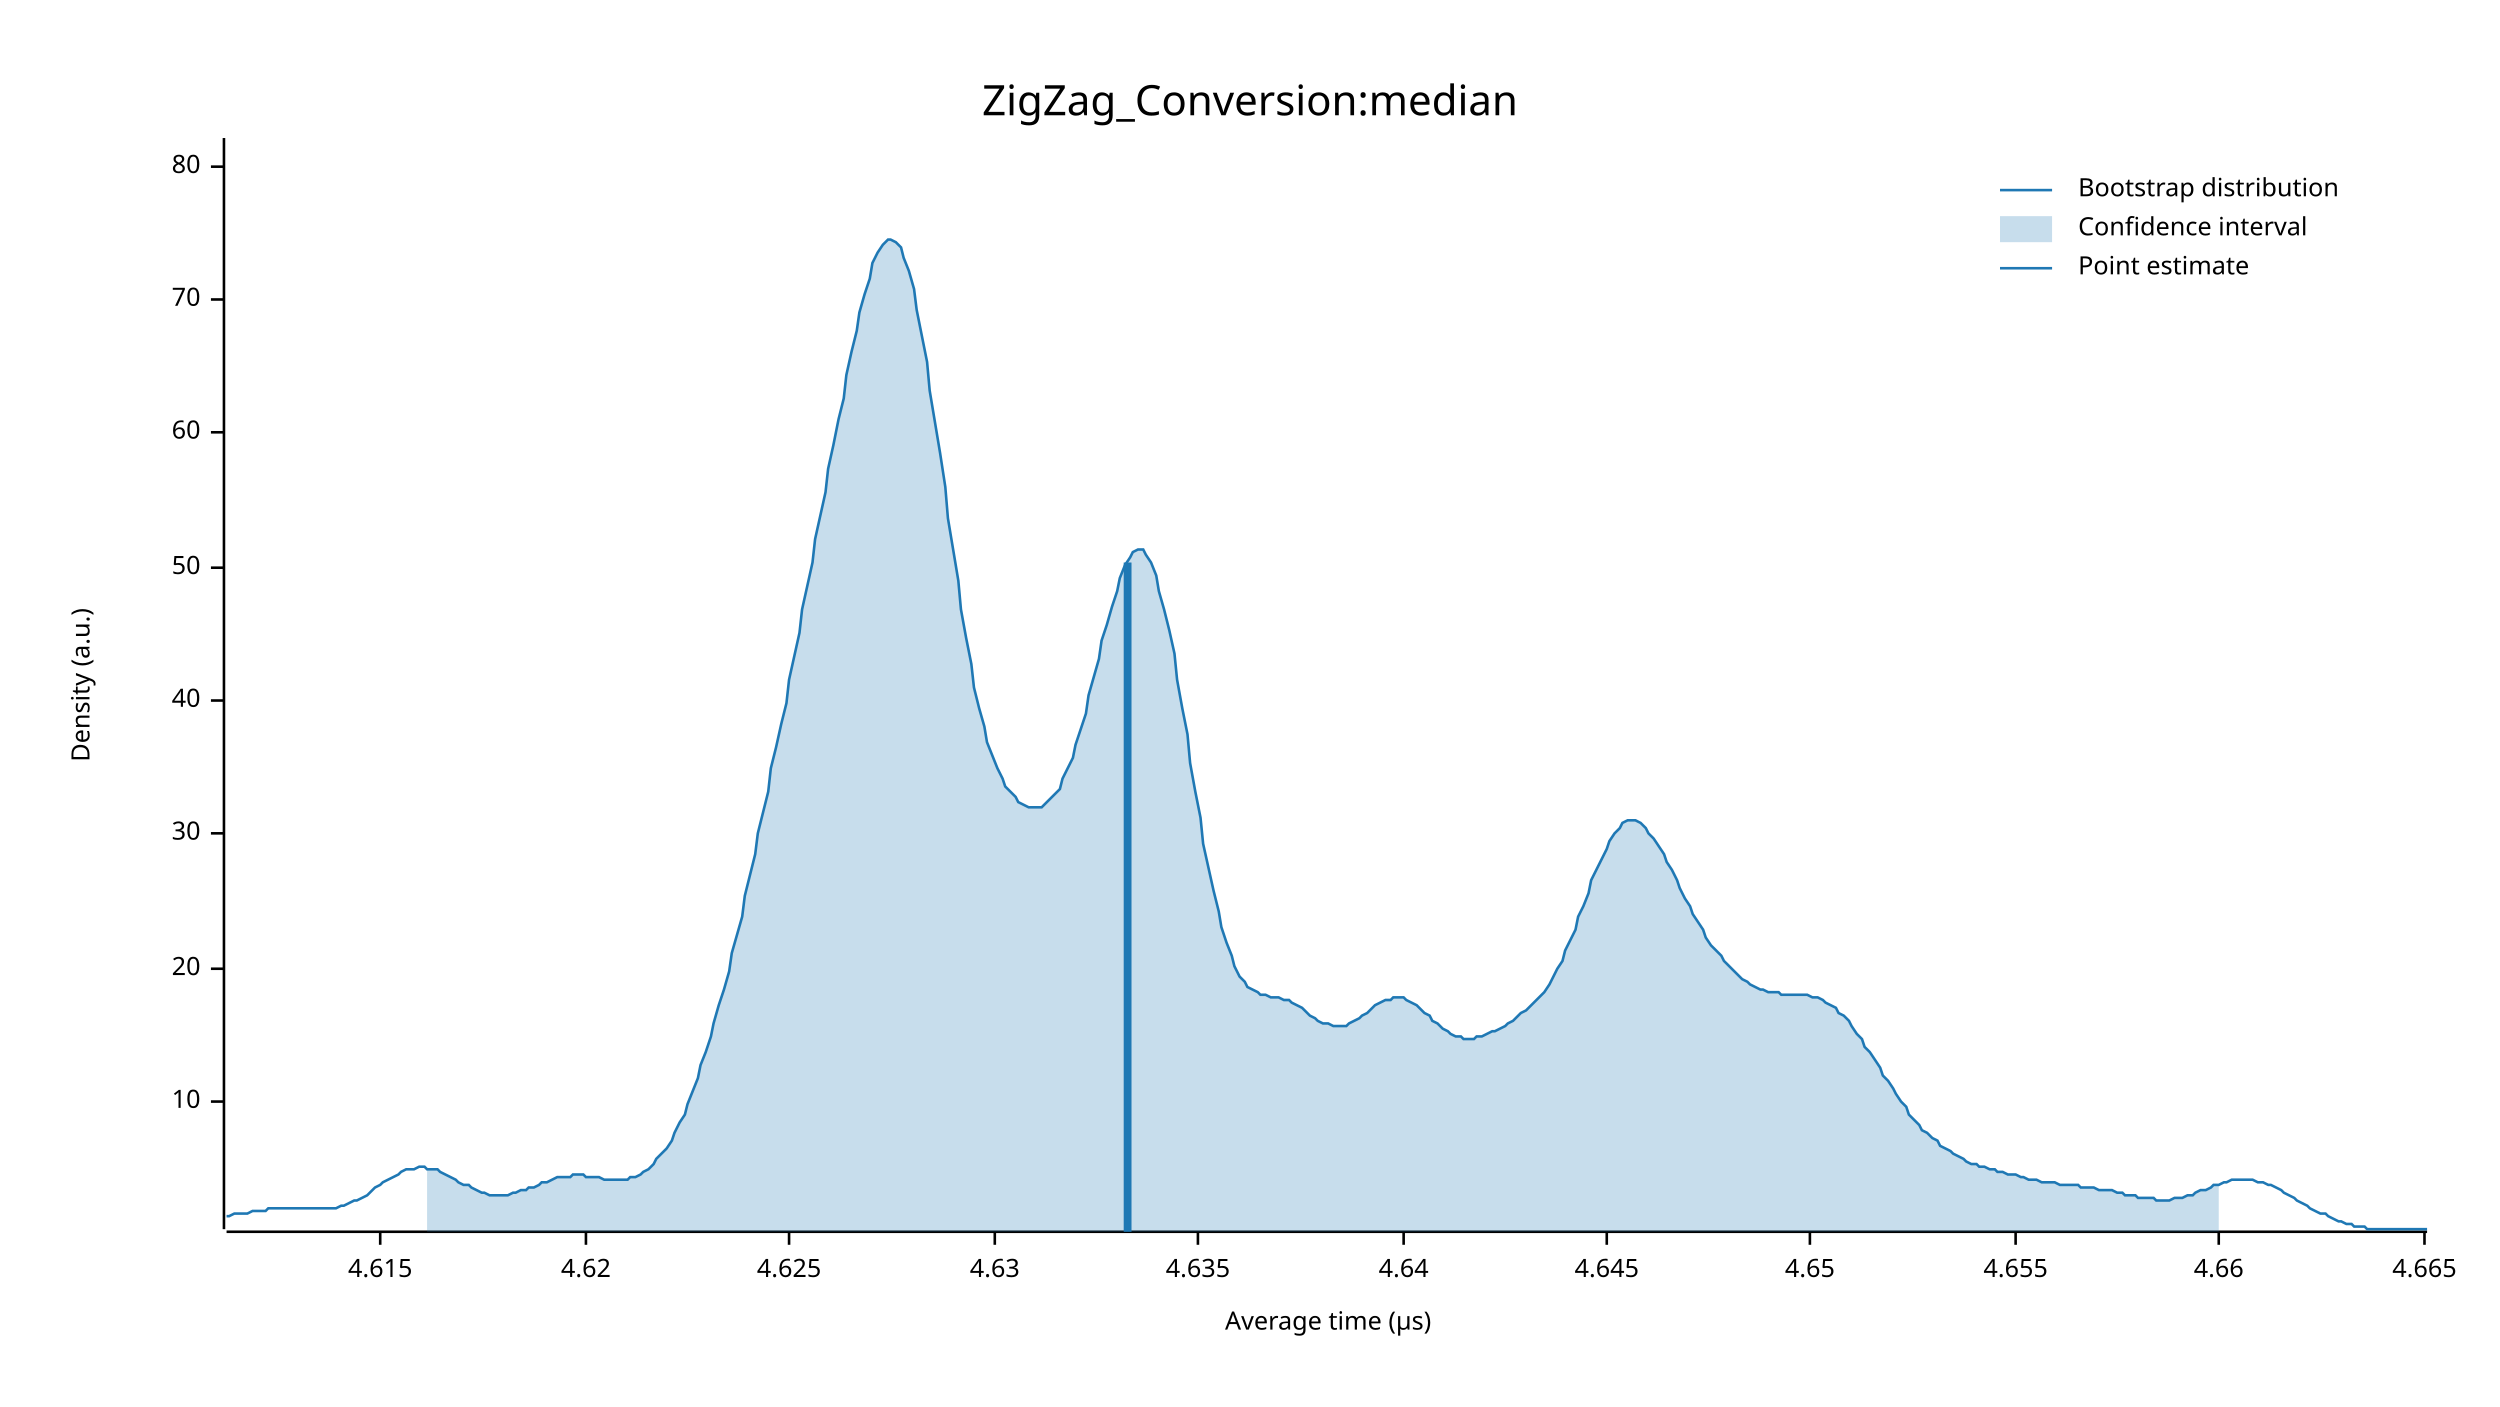
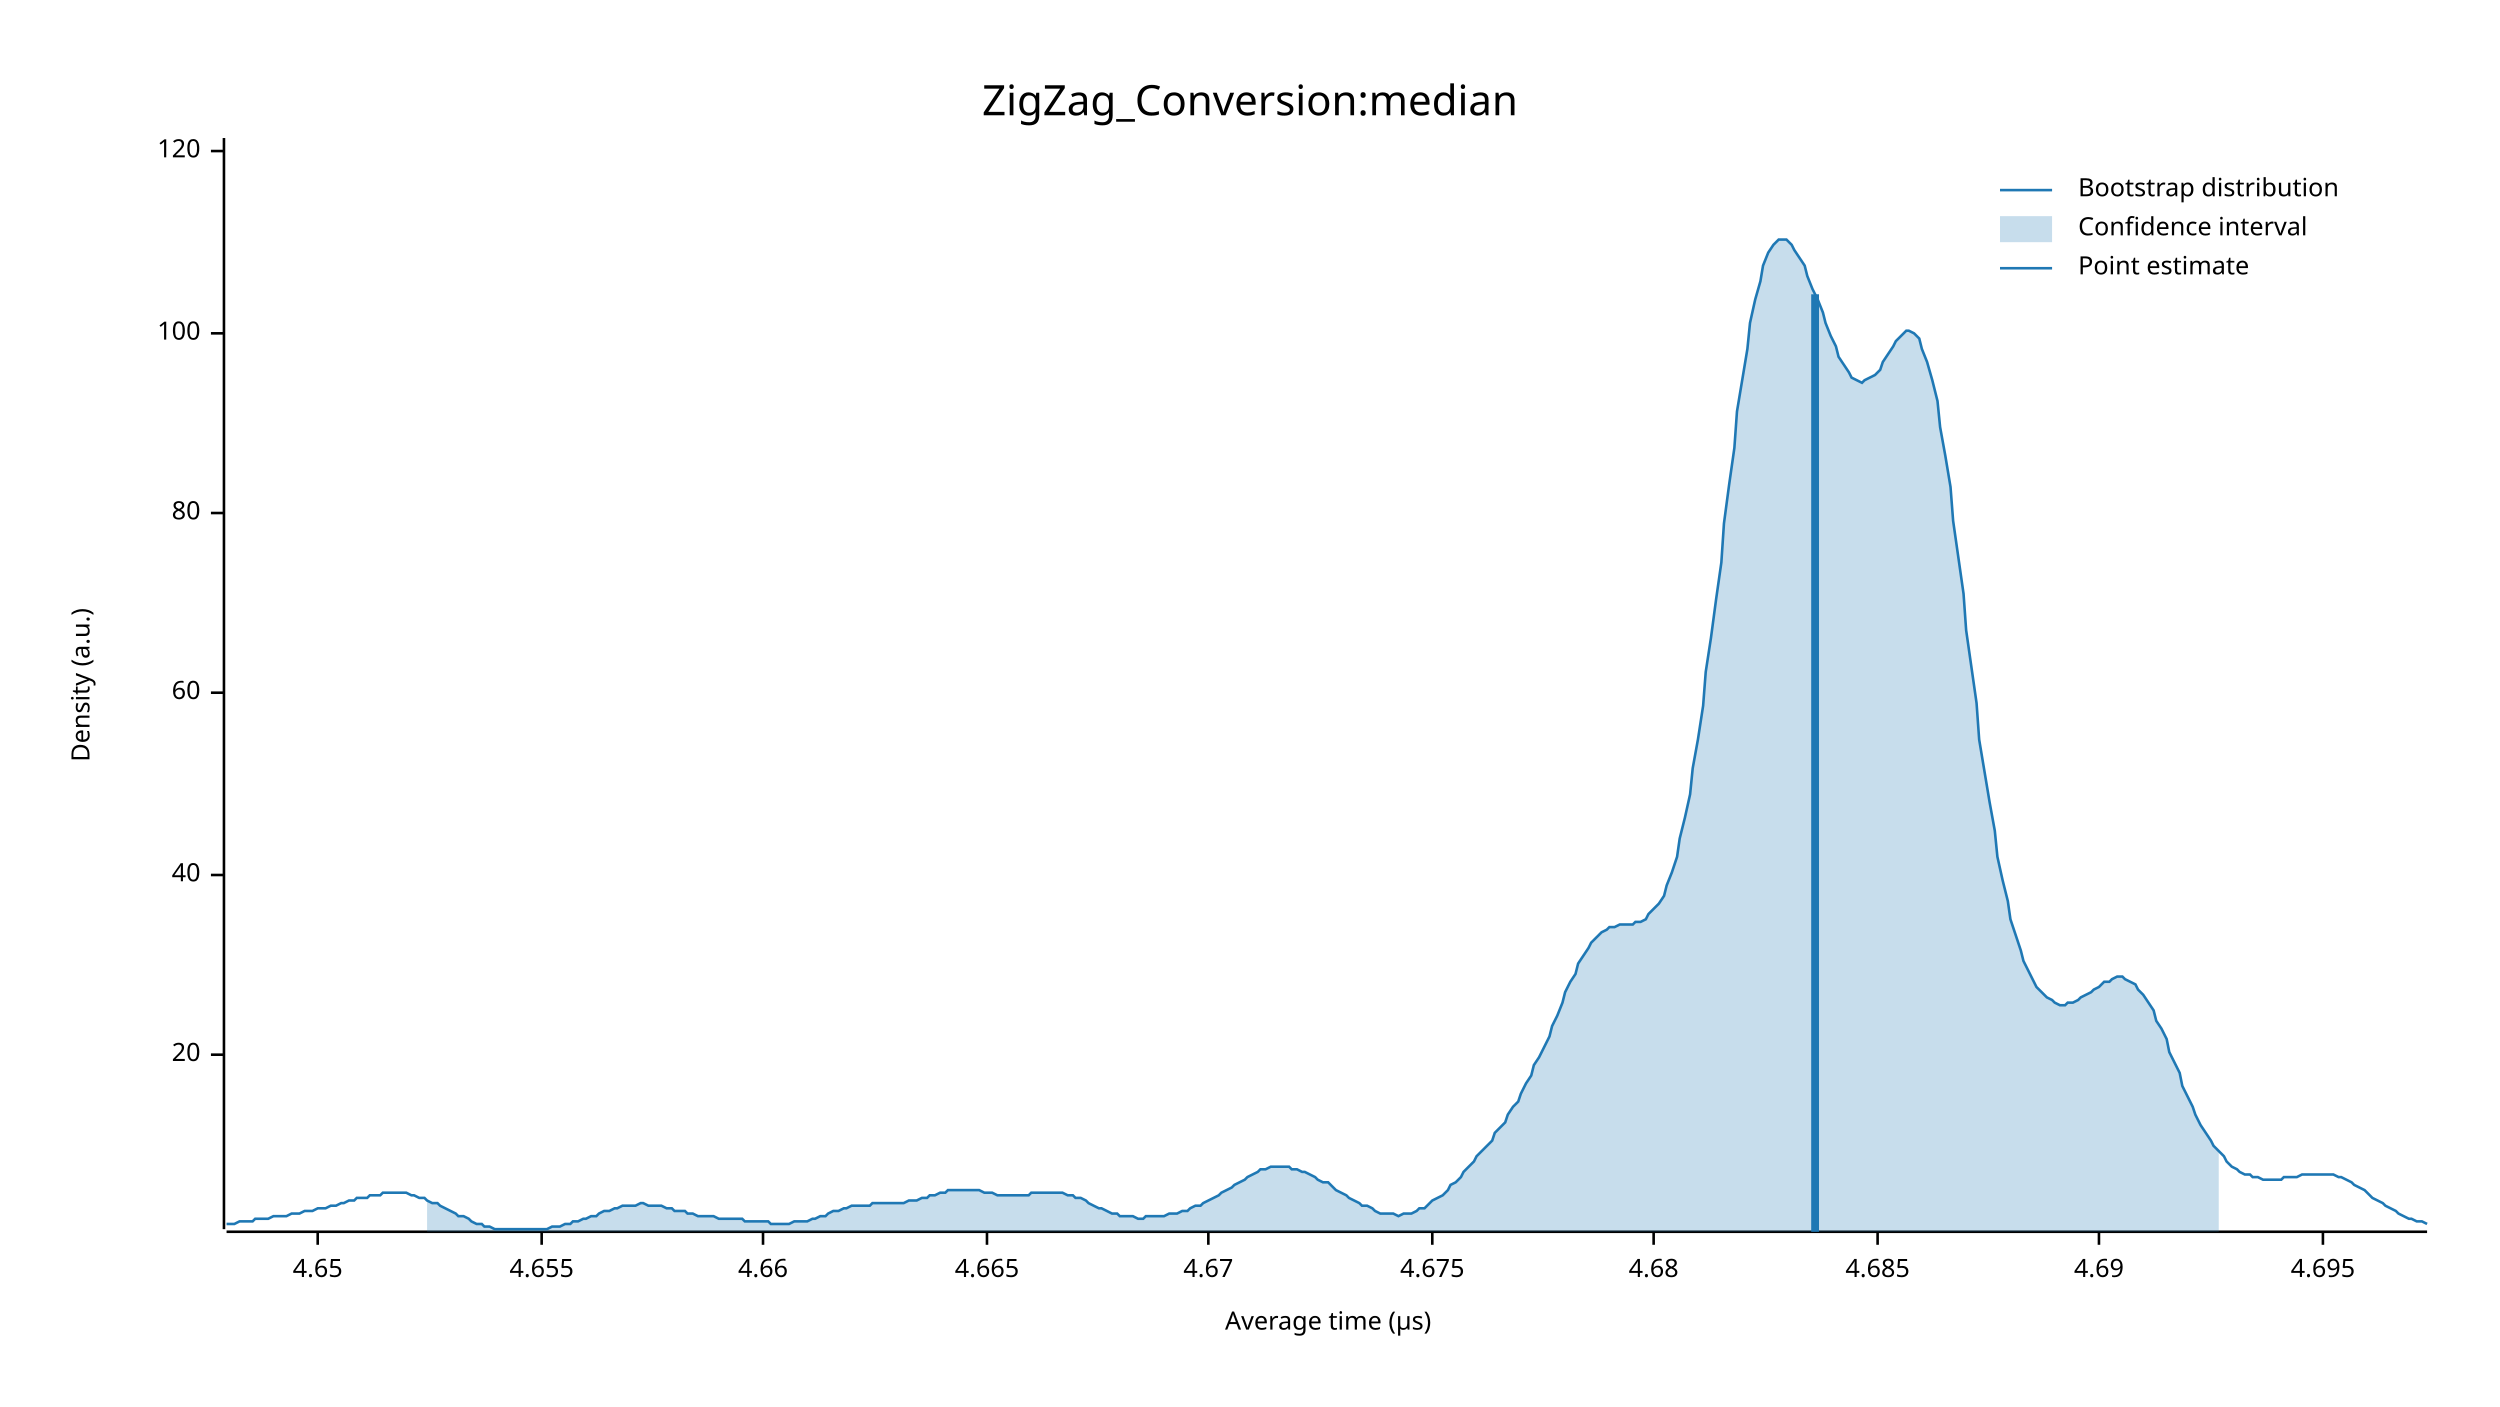
<svg xmlns="http://www.w3.org/2000/svg" width="960" height="540" viewBox="0 0 960 540">
  <text x="480" y="32" dy="0.76em" text-anchor="middle" font-family="sans-serif" font-size="16.129" opacity="1" fill="#000000">
ZigZag_Conversion:median
</text>
  <text x="27" y="263" dy="0.76em" text-anchor="middle" font-family="sans-serif" font-size="9.677" opacity="1" fill="#000000" transform="rotate(270, 27, 263)">
Density (a.u.)
</text>
  <text x="510" y="513" dy="-0.5ex" text-anchor="middle" font-family="sans-serif" font-size="9.677" opacity="1" fill="#000000">
Average time (µs)
</text>
  <polyline fill="none" opacity="1" stroke="#000000" stroke-width="1" points="86,53 86,472 " />
-   <text x="77" y="423" dy="0.5ex" text-anchor="end" font-family="sans-serif" font-size="9.677" opacity="1" fill="#000000">
- 10
- </text>
-   <polyline fill="none" opacity="1" stroke="#000000" stroke-width="1" points="81,423 86,423 " />
-   <text x="77" y="372" dy="0.5ex" text-anchor="end" font-family="sans-serif" font-size="9.677" opacity="1" fill="#000000">
+   <text x="77" y="405" dy="0.5ex" text-anchor="end" font-family="sans-serif" font-size="9.677" opacity="1" fill="#000000">
20
</text>
-   <polyline fill="none" opacity="1" stroke="#000000" stroke-width="1" points="81,372 86,372 " />
-   <text x="77" y="320" dy="0.5ex" text-anchor="end" font-family="sans-serif" font-size="9.677" opacity="1" fill="#000000">
- 30
- </text>
-   <polyline fill="none" opacity="1" stroke="#000000" stroke-width="1" points="81,320 86,320 " />
-   <text x="77" y="269" dy="0.5ex" text-anchor="end" font-family="sans-serif" font-size="9.677" opacity="1" fill="#000000">
+   <polyline fill="none" opacity="1" stroke="#000000" stroke-width="1" points="81,405 86,405 " />
+   <text x="77" y="336" dy="0.5ex" text-anchor="end" font-family="sans-serif" font-size="9.677" opacity="1" fill="#000000">
40
</text>
-   <polyline fill="none" opacity="1" stroke="#000000" stroke-width="1" points="81,269 86,269 " />
-   <text x="77" y="218" dy="0.5ex" text-anchor="end" font-family="sans-serif" font-size="9.677" opacity="1" fill="#000000">
- 50
- </text>
-   <polyline fill="none" opacity="1" stroke="#000000" stroke-width="1" points="81,218 86,218 " />
-   <text x="77" y="166" dy="0.5ex" text-anchor="end" font-family="sans-serif" font-size="9.677" opacity="1" fill="#000000">
+   <polyline fill="none" opacity="1" stroke="#000000" stroke-width="1" points="81,336 86,336 " />
+   <text x="77" y="266" dy="0.5ex" text-anchor="end" font-family="sans-serif" font-size="9.677" opacity="1" fill="#000000">
60
</text>
-   <polyline fill="none" opacity="1" stroke="#000000" stroke-width="1" points="81,166 86,166 " />
-   <text x="77" y="115" dy="0.5ex" text-anchor="end" font-family="sans-serif" font-size="9.677" opacity="1" fill="#000000">
- 70
- </text>
-   <polyline fill="none" opacity="1" stroke="#000000" stroke-width="1" points="81,115 86,115 " />
-   <text x="77" y="64" dy="0.5ex" text-anchor="end" font-family="sans-serif" font-size="9.677" opacity="1" fill="#000000">
+   <polyline fill="none" opacity="1" stroke="#000000" stroke-width="1" points="81,266 86,266 " />
+   <text x="77" y="197" dy="0.5ex" text-anchor="end" font-family="sans-serif" font-size="9.677" opacity="1" fill="#000000">
80
</text>
-   <polyline fill="none" opacity="1" stroke="#000000" stroke-width="1" points="81,64 86,64 " />
+   <polyline fill="none" opacity="1" stroke="#000000" stroke-width="1" points="81,197 86,197 " />
+   <text x="77" y="128" dy="0.5ex" text-anchor="end" font-family="sans-serif" font-size="9.677" opacity="1" fill="#000000">
+ 100
+ </text>
+   <polyline fill="none" opacity="1" stroke="#000000" stroke-width="1" points="81,128 86,128 " />
+   <text x="77" y="58" dy="0.5ex" text-anchor="end" font-family="sans-serif" font-size="9.677" opacity="1" fill="#000000">
+ 120
+ </text>
+   <polyline fill="none" opacity="1" stroke="#000000" stroke-width="1" points="81,58 86,58 " />
  <polyline fill="none" opacity="1" stroke="#000000" stroke-width="1" points="87,473 932,473 " />
-   <text x="146" y="483" dy="0.76em" text-anchor="middle" font-family="sans-serif" font-size="9.677" opacity="1" fill="#000000">
- 4.615
- </text>
-   <polyline fill="none" opacity="1" stroke="#000000" stroke-width="1" points="146,473 146,478 " />
-   <text x="225" y="483" dy="0.76em" text-anchor="middle" font-family="sans-serif" font-size="9.677" opacity="1" fill="#000000">
- 4.62
- </text>
-   <polyline fill="none" opacity="1" stroke="#000000" stroke-width="1" points="225,473 225,478 " />
-   <text x="303" y="483" dy="0.76em" text-anchor="middle" font-family="sans-serif" font-size="9.677" opacity="1" fill="#000000">
- 4.625
- </text>
-   <polyline fill="none" opacity="1" stroke="#000000" stroke-width="1" points="303,473 303,478 " />
-   <text x="382" y="483" dy="0.76em" text-anchor="middle" font-family="sans-serif" font-size="9.677" opacity="1" fill="#000000">
- 4.63
- </text>
-   <polyline fill="none" opacity="1" stroke="#000000" stroke-width="1" points="382,473 382,478 " />
-   <text x="460" y="483" dy="0.76em" text-anchor="middle" font-family="sans-serif" font-size="9.677" opacity="1" fill="#000000">
- 4.635
- </text>
-   <polyline fill="none" opacity="1" stroke="#000000" stroke-width="1" points="460,473 460,478 " />
-   <text x="539" y="483" dy="0.76em" text-anchor="middle" font-family="sans-serif" font-size="9.677" opacity="1" fill="#000000">
- 4.64
- </text>
-   <polyline fill="none" opacity="1" stroke="#000000" stroke-width="1" points="539,473 539,478 " />
-   <text x="617" y="483" dy="0.76em" text-anchor="middle" font-family="sans-serif" font-size="9.677" opacity="1" fill="#000000">
- 4.645
- </text>
-   <polyline fill="none" opacity="1" stroke="#000000" stroke-width="1" points="617,473 617,478 " />
-   <text x="695" y="483" dy="0.76em" text-anchor="middle" font-family="sans-serif" font-size="9.677" opacity="1" fill="#000000">
+   <text x="122" y="483" dy="0.76em" text-anchor="middle" font-family="sans-serif" font-size="9.677" opacity="1" fill="#000000">
4.65
</text>
-   <polyline fill="none" opacity="1" stroke="#000000" stroke-width="1" points="695,473 695,478 " />
-   <text x="774" y="483" dy="0.76em" text-anchor="middle" font-family="sans-serif" font-size="9.677" opacity="1" fill="#000000">
+   <polyline fill="none" opacity="1" stroke="#000000" stroke-width="1" points="122,473 122,478 " />
+   <text x="208" y="483" dy="0.76em" text-anchor="middle" font-family="sans-serif" font-size="9.677" opacity="1" fill="#000000">
4.655
</text>
-   <polyline fill="none" opacity="1" stroke="#000000" stroke-width="1" points="774,473 774,478 " />
-   <text x="852" y="483" dy="0.76em" text-anchor="middle" font-family="sans-serif" font-size="9.677" opacity="1" fill="#000000">
+   <polyline fill="none" opacity="1" stroke="#000000" stroke-width="1" points="208,473 208,478 " />
+   <text x="293" y="483" dy="0.76em" text-anchor="middle" font-family="sans-serif" font-size="9.677" opacity="1" fill="#000000">
4.66
</text>
-   <polyline fill="none" opacity="1" stroke="#000000" stroke-width="1" points="852,473 852,478 " />
-   <text x="931" y="483" dy="0.76em" text-anchor="middle" font-family="sans-serif" font-size="9.677" opacity="1" fill="#000000">
+   <polyline fill="none" opacity="1" stroke="#000000" stroke-width="1" points="293,473 293,478 " />
+   <text x="379" y="483" dy="0.76em" text-anchor="middle" font-family="sans-serif" font-size="9.677" opacity="1" fill="#000000">
4.665
</text>
-   <polyline fill="none" opacity="1" stroke="#000000" stroke-width="1" points="931,473 931,478 " />
-   <polyline fill="none" opacity="1" stroke="#1F78B4" stroke-width="1" points="87,467 88,467 90,466 92,466 93,466 95,466 97,465 98,465 100,465 102,465 103,464 105,464 107,464 109,464 110,464 112,464 114,464 115,464 117,464 119,464 120,464 122,464 124,464 125,464 127,464 129,464 131,463 132,463 134,462 136,461 137,461 139,460 141,459 142,458 144,456 146,455 147,454 149,453 151,452 153,451 154,450 156,449 158,449 159,449 161,448 163,448 164,449 166,449 168,449 169,450 171,451 173,452 175,453 176,454 178,455 180,455 181,456 183,457 185,458 186,458 188,459 190,459 191,459 193,459 195,459 197,458 198,458 200,457 202,457 203,456 205,456 207,455 208,454 210,454 212,453 214,452 215,452 217,452 219,452 220,451 222,451 224,451 225,452 227,452 229,452 230,452 232,453 234,453 236,453 237,453 239,453 241,453 242,452 244,452 246,451 247,450 249,449 251,447 252,445 254,443 256,441 258,438 259,435 261,431 263,428 264,424 266,419 268,414 269,409 271,404 273,398 274,393 276,386 278,380 280,373 281,366 283,359 285,352 286,344 288,336 290,328 291,320 293,312 295,304 296,295 298,287 300,278 302,270 303,261 305,252 307,243 308,234 310,225 312,216 313,207 315,198 317,189 318,180 320,171 322,161 324,153 325,144 327,135 329,127 330,120 332,113 334,107 335,101 337,97 339,94 341,92 342,92 344,93 346,95 347,99 349,104 351,111 352,119 354,129 356,139 357,150 359,162 361,174 363,187 364,199 366,211 368,223 369,234 371,245 373,255 374,264 376,272 378,279 379,285 381,290 383,295 385,299 386,302 388,304 390,306 391,308 393,309 395,310 396,310 398,310 400,310 401,309 403,307 405,305 407,303 408,299 410,295 412,291 413,286 415,280 417,274 418,267 420,260 422,253 423,246 425,240 427,233 429,227 430,222 432,217 434,214 435,212 437,211 439,211 440,213 442,216 444,221 445,227 447,234 449,242 451,251 452,261 454,272 456,282 457,293 459,304 461,314 462,324 464,333 466,342 468,350 469,356 471,362 473,367 474,371 476,375 478,377 479,379 481,380 483,381 484,382 486,382 488,383 490,383 491,383 493,384 495,384 496,385 498,386 500,387 501,388 503,390 505,391 506,392 508,393 510,393 512,394 513,394 515,394 517,394 518,393 520,392 522,391 523,390 525,389 527,387 528,386 530,385 532,384 534,384 535,383 537,383 539,383 540,384 542,385 544,386 545,387 547,389 549,390 550,392 552,393 554,395 556,396 557,397 559,398 561,398 562,399 564,399 566,399 567,398 569,398 571,397 573,396 574,396 576,395 578,394 579,393 581,392 583,390 584,389 586,388 588,386 589,385 591,383 593,381 595,378 596,376 598,372 600,369 601,365 603,361 605,357 606,352 608,348 610,343 611,338 613,334 615,330 617,326 618,323 620,320 622,318 623,316 625,315 627,315 628,315 630,316 632,318 633,320 635,322 637,325 639,328 640,331 642,334 644,338 645,341 647,345 649,348 650,351 652,354 654,357 655,360 657,363 659,365 661,367 662,369 664,371 666,373 667,374 669,376 671,377 672,378 674,379 676,380 677,380 679,381 681,381 683,381 684,382 686,382 688,382 689,382 691,382 693,382 694,382 696,383 698,383 700,384 701,385 703,386 705,387 706,389 708,390 710,392 711,394 713,397 715,399 716,402 718,404 720,407 722,410 723,413 725,415 727,418 728,420 730,423 732,425 733,428 735,430 737,432 738,434 740,435 742,437 744,438 745,440 747,441 749,442 750,443 752,444 754,445 755,446 757,447 759,447 760,448 762,448 764,449 766,449 767,450 769,450 771,451 772,451 774,451 776,452 777,452 779,453 781,453 782,453 784,454 786,454 788,454 789,454 791,455 793,455 794,455 796,455 798,455 799,456 801,456 803,456 804,456 806,457 808,457 810,457 811,457 813,458 815,458 816,459 818,459 820,459 821,460 823,460 825,460 827,460 828,461 830,461 832,461 833,461 835,460 837,460 838,460 840,459 842,459 843,458 845,457 847,457 849,456 850,455 852,455 854,454 855,454 857,453 859,453 860,453 862,453 864,453 865,453 867,454 869,454 871,455 872,455 874,456 876,457 877,458 879,459 881,460 882,461 884,462 886,463 887,464 889,465 891,466 893,466 894,467 896,468 898,469 899,469 901,470 903,470 904,471 906,471 908,471 909,472 911,472 913,472 915,472 916,472 918,472 920,472 921,472 923,472 925,472 926,472 928,472 930,472 932,472 " />
-   <polygon opacity="0.25" fill="#1F78B4" points="164,449 166,449 168,449 169,450 171,451 173,452 175,453 176,454 178,455 180,455 181,456 183,457 185,458 186,458 188,459 190,459 191,459 193,459 195,459 197,458 198,458 200,457 202,457 203,456 205,456 207,455 208,454 210,454 212,453 214,452 215,452 217,452 219,452 220,451 222,451 224,451 225,452 227,452 229,452 230,452 232,453 234,453 236,453 237,453 239,453 241,453 242,452 244,452 246,451 247,450 249,449 251,447 252,445 254,443 256,441 258,438 259,435 261,431 263,428 264,424 266,419 268,414 269,409 271,404 273,398 274,393 276,386 278,380 280,373 281,366 283,359 285,352 286,344 288,336 290,328 291,320 293,312 295,304 296,295 298,287 300,278 302,270 303,261 305,252 307,243 308,234 310,225 312,216 313,207 315,198 317,189 318,180 320,171 322,161 324,153 325,144 327,135 329,127 330,120 332,113 334,107 335,101 337,97 339,94 341,92 342,92 344,93 346,95 347,99 349,104 351,111 352,119 354,129 356,139 357,150 359,162 361,174 363,187 364,199 366,211 368,223 369,234 371,245 373,255 374,264 376,272 378,279 379,285 381,290 383,295 385,299 386,302 388,304 390,306 391,308 393,309 395,310 396,310 398,310 400,310 401,309 403,307 405,305 407,303 408,299 410,295 412,291 413,286 415,280 417,274 418,267 420,260 422,253 423,246 425,240 427,233 429,227 430,222 432,217 434,214 435,212 437,211 439,211 440,213 442,216 444,221 445,227 447,234 449,242 451,251 452,261 454,272 456,282 457,293 459,304 461,314 462,324 464,333 466,342 468,350 469,356 471,362 473,367 474,371 476,375 478,377 479,379 481,380 483,381 484,382 486,382 488,383 490,383 491,383 493,384 495,384 496,385 498,386 500,387 501,388 503,390 505,391 506,392 508,393 510,393 512,394 513,394 515,394 517,394 518,393 520,392 522,391 523,390 525,389 527,387 528,386 530,385 532,384 534,384 535,383 537,383 539,383 540,384 542,385 544,386 545,387 547,389 549,390 550,392 552,393 554,395 556,396 557,397 559,398 561,398 562,399 564,399 566,399 567,398 569,398 571,397 573,396 574,396 576,395 578,394 579,393 581,392 583,390 584,389 586,388 588,386 589,385 591,383 593,381 595,378 596,376 598,372 600,369 601,365 603,361 605,357 606,352 608,348 610,343 611,338 613,334 615,330 617,326 618,323 620,320 622,318 623,316 625,315 627,315 628,315 630,316 632,318 633,320 635,322 637,325 639,328 640,331 642,334 644,338 645,341 647,345 649,348 650,351 652,354 654,357 655,360 657,363 659,365 661,367 662,369 664,371 666,373 667,374 669,376 671,377 672,378 674,379 676,380 677,380 679,381 681,381 683,381 684,382 686,382 688,382 689,382 691,382 693,382 694,382 696,383 698,383 700,384 701,385 703,386 705,387 706,389 708,390 710,392 711,394 713,397 715,399 716,402 718,404 720,407 722,410 723,413 725,415 727,418 728,420 730,423 732,425 733,428 735,430 737,432 738,434 740,435 742,437 744,438 745,440 747,441 749,442 750,443 752,444 754,445 755,446 757,447 759,447 760,448 762,448 764,449 766,449 767,450 769,450 771,451 772,451 774,451 776,452 777,452 779,453 781,453 782,453 784,454 786,454 788,454 789,454 791,455 793,455 794,455 796,455 798,455 799,456 801,456 803,456 804,456 806,457 808,457 810,457 811,457 813,458 815,458 816,459 818,459 820,459 821,460 823,460 825,460 827,460 828,461 830,461 832,461 833,461 835,460 837,460 838,460 840,459 842,459 843,458 845,457 847,457 849,456 850,455 852,455 852,473 164,473 " />
-   <polyline fill="none" opacity="1" stroke="#1F78B4" stroke-width="3" points="433,473 433,216 " />
+   <polyline fill="none" opacity="1" stroke="#000000" stroke-width="1" points="379,473 379,478 " />
+   <text x="464" y="483" dy="0.76em" text-anchor="middle" font-family="sans-serif" font-size="9.677" opacity="1" fill="#000000">
+ 4.67
+ </text>
+   <polyline fill="none" opacity="1" stroke="#000000" stroke-width="1" points="464,473 464,478 " />
+   <text x="550" y="483" dy="0.76em" text-anchor="middle" font-family="sans-serif" font-size="9.677" opacity="1" fill="#000000">
+ 4.675
+ </text>
+   <polyline fill="none" opacity="1" stroke="#000000" stroke-width="1" points="550,473 550,478 " />
+   <text x="635" y="483" dy="0.76em" text-anchor="middle" font-family="sans-serif" font-size="9.677" opacity="1" fill="#000000">
+ 4.68
+ </text>
+   <polyline fill="none" opacity="1" stroke="#000000" stroke-width="1" points="635,473 635,478 " />
+   <text x="721" y="483" dy="0.76em" text-anchor="middle" font-family="sans-serif" font-size="9.677" opacity="1" fill="#000000">
+ 4.685
+ </text>
+   <polyline fill="none" opacity="1" stroke="#000000" stroke-width="1" points="721,473 721,478 " />
+   <text x="806" y="483" dy="0.76em" text-anchor="middle" font-family="sans-serif" font-size="9.677" opacity="1" fill="#000000">
+ 4.69
+ </text>
+   <polyline fill="none" opacity="1" stroke="#000000" stroke-width="1" points="806,473 806,478 " />
+   <text x="892" y="483" dy="0.76em" text-anchor="middle" font-family="sans-serif" font-size="9.677" opacity="1" fill="#000000">
+ 4.695
+ </text>
+   <polyline fill="none" opacity="1" stroke="#000000" stroke-width="1" points="892,473 892,478 " />
+   <polyline fill="none" opacity="1" stroke="#1F78B4" stroke-width="1" points="87,470 88,470 90,470 92,469 93,469 95,469 97,469 98,468 100,468 102,468 103,468 105,467 107,467 109,467 110,467 112,466 114,466 115,466 117,465 119,465 120,465 122,464 124,464 125,464 127,463 129,463 131,462 132,462 134,461 136,461 137,460 139,460 141,460 142,459 144,459 146,459 147,458 149,458 151,458 153,458 154,458 156,458 158,459 159,459 161,460 163,460 164,461 166,462 168,462 169,463 171,464 173,465 175,466 176,467 178,467 180,468 181,469 183,470 185,470 186,471 188,471 190,472 191,472 193,472 195,472 197,472 198,472 200,472 202,472 203,472 205,472 207,472 208,472 210,472 212,471 214,471 215,471 217,470 219,470 220,469 222,469 224,468 225,468 227,467 229,467 230,466 232,465 234,465 236,464 237,464 239,463 241,463 242,463 244,463 246,462 247,462 249,463 251,463 252,463 254,463 256,464 258,464 259,465 261,465 263,465 264,466 266,466 268,467 269,467 271,467 273,467 274,467 276,468 278,468 280,468 281,468 283,468 285,468 286,469 288,469 290,469 291,469 293,469 295,469 296,470 298,470 300,470 302,470 303,470 305,469 307,469 308,469 310,469 312,468 313,468 315,467 317,467 318,466 320,465 322,465 324,464 325,464 327,463 329,463 330,463 332,463 334,463 335,462 337,462 339,462 341,462 342,462 344,462 346,462 347,462 349,461 351,461 352,461 354,460 356,460 357,459 359,459 361,458 363,458 364,457 366,457 368,457 369,457 371,457 373,457 374,457 376,457 378,458 379,458 381,458 383,459 385,459 386,459 388,459 390,459 391,459 393,459 395,459 396,458 398,458 400,458 401,458 403,458 405,458 407,458 408,458 410,459 412,459 413,460 415,460 417,461 418,462 420,463 422,464 423,464 425,465 427,466 429,466 430,467 432,467 434,467 435,467 437,468 439,468 440,467 442,467 444,467 445,467 447,467 449,466 451,466 452,466 454,465 456,465 457,464 459,463 461,463 462,462 464,461 466,460 468,459 469,458 471,457 473,456 474,455 476,454 478,453 479,452 481,451 483,450 484,449 486,449 488,448 490,448 491,448 493,448 495,448 496,449 498,449 500,450 501,450 503,451 505,452 506,453 508,454 510,454 512,456 513,457 515,458 517,459 518,460 520,461 522,462 523,463 525,463 527,464 528,465 530,466 532,466 534,466 535,466 537,467 539,466 540,466 542,466 544,465 545,464 547,464 549,462 550,461 552,460 554,459 556,457 557,455 559,454 561,452 562,450 564,448 566,446 567,444 569,442 571,440 573,438 574,435 576,433 578,431 579,428 581,425 583,423 584,420 586,416 588,413 589,409 591,406 593,402 595,398 596,394 598,390 600,385 601,381 603,377 605,374 606,370 608,367 610,364 611,362 613,360 615,358 617,357 618,356 620,356 622,355 623,355 625,355 627,355 628,354 630,354 632,353 633,351 635,349 637,347 639,344 640,340 642,335 644,329 645,322 647,314 649,305 650,295 652,284 654,271 655,258 657,245 659,230 661,216 662,201 664,186 666,172 667,158 669,146 671,134 672,124 674,115 676,108 677,102 679,97 681,94 683,92 684,92 686,92 688,94 689,96 691,99 693,102 694,106 696,111 698,115 700,120 701,124 703,129 705,133 706,137 708,140 710,143 711,145 713,146 715,147 716,146 718,145 720,144 722,142 723,139 725,136 727,133 728,131 730,129 732,127 733,127 735,128 737,130 738,134 740,139 742,146 744,154 745,164 747,175 749,187 750,200 752,214 754,228 755,242 757,256 759,270 760,284 762,296 764,308 766,319 767,329 769,338 771,346 772,353 774,359 776,365 777,369 779,373 781,377 782,379 784,381 786,383 788,384 789,385 791,386 793,386 794,385 796,385 798,384 799,383 801,382 803,381 804,380 806,379 808,377 810,377 811,376 813,375 815,375 816,376 818,377 820,378 821,380 823,382 825,385 827,388 828,392 830,395 832,399 833,404 835,408 837,412 838,417 840,421 842,425 843,428 845,432 847,435 849,438 850,440 852,442 854,444 855,446 857,448 859,449 860,450 862,451 864,451 865,452 867,452 869,453 871,453 872,453 874,453 876,453 877,452 879,452 881,452 882,452 884,451 886,451 887,451 889,451 891,451 893,451 894,451 896,451 898,452 899,452 901,453 903,454 904,455 906,456 908,457 909,458 911,460 913,461 915,462 916,463 918,464 920,465 921,466 923,467 925,468 926,468 928,469 930,469 932,470 " />
+   <polygon opacity="0.25" fill="#1F78B4" points="164,461 166,462 168,462 169,463 171,464 173,465 175,466 176,467 178,467 180,468 181,469 183,470 185,470 186,471 188,471 190,472 191,472 193,472 195,472 197,472 198,472 200,472 202,472 203,472 205,472 207,472 208,472 210,472 212,471 214,471 215,471 217,470 219,470 220,469 222,469 224,468 225,468 227,467 229,467 230,466 232,465 234,465 236,464 237,464 239,463 241,463 242,463 244,463 246,462 247,462 249,463 251,463 252,463 254,463 256,464 258,464 259,465 261,465 263,465 264,466 266,466 268,467 269,467 271,467 273,467 274,467 276,468 278,468 280,468 281,468 283,468 285,468 286,469 288,469 290,469 291,469 293,469 295,469 296,470 298,470 300,470 302,470 303,470 305,469 307,469 308,469 310,469 312,468 313,468 315,467 317,467 318,466 320,465 322,465 324,464 325,464 327,463 329,463 330,463 332,463 334,463 335,462 337,462 339,462 341,462 342,462 344,462 346,462 347,462 349,461 351,461 352,461 354,460 356,460 357,459 359,459 361,458 363,458 364,457 366,457 368,457 369,457 371,457 373,457 374,457 376,457 378,458 379,458 381,458 383,459 385,459 386,459 388,459 390,459 391,459 393,459 395,459 396,458 398,458 400,458 401,458 403,458 405,458 407,458 408,458 410,459 412,459 413,460 415,460 417,461 418,462 420,463 422,464 423,464 425,465 427,466 429,466 430,467 432,467 434,467 435,467 437,468 439,468 440,467 442,467 444,467 445,467 447,467 449,466 451,466 452,466 454,465 456,465 457,464 459,463 461,463 462,462 464,461 466,460 468,459 469,458 471,457 473,456 474,455 476,454 478,453 479,452 481,451 483,450 484,449 486,449 488,448 490,448 491,448 493,448 495,448 496,449 498,449 500,450 501,450 503,451 505,452 506,453 508,454 510,454 512,456 513,457 515,458 517,459 518,460 520,461 522,462 523,463 525,463 527,464 528,465 530,466 532,466 534,466 535,466 537,467 539,466 540,466 542,466 544,465 545,464 547,464 549,462 550,461 552,460 554,459 556,457 557,455 559,454 561,452 562,450 564,448 566,446 567,444 569,442 571,440 573,438 574,435 576,433 578,431 579,428 581,425 583,423 584,420 586,416 588,413 589,409 591,406 593,402 595,398 596,394 598,390 600,385 601,381 603,377 605,374 606,370 608,367 610,364 611,362 613,360 615,358 617,357 618,356 620,356 622,355 623,355 625,355 627,355 628,354 630,354 632,353 633,351 635,349 637,347 639,344 640,340 642,335 644,329 645,322 647,314 649,305 650,295 652,284 654,271 655,258 657,245 659,230 661,216 662,201 664,186 666,172 667,158 669,146 671,134 672,124 674,115 676,108 677,102 679,97 681,94 683,92 684,92 686,92 688,94 689,96 691,99 693,102 694,106 696,111 698,115 700,120 701,124 703,129 705,133 706,137 708,140 710,143 711,145 713,146 715,147 716,146 718,145 720,144 722,142 723,139 725,136 727,133 728,131 730,129 732,127 733,127 735,128 737,130 738,134 740,139 742,146 744,154 745,164 747,175 749,187 750,200 752,214 754,228 755,242 757,256 759,270 760,284 762,296 764,308 766,319 767,329 769,338 771,346 772,353 774,359 776,365 777,369 779,373 781,377 782,379 784,381 786,383 788,384 789,385 791,386 793,386 794,385 796,385 798,384 799,383 801,382 803,381 804,380 806,379 808,377 810,377 811,376 813,375 815,375 816,376 818,377 820,378 821,380 823,382 825,385 827,388 828,392 830,395 832,399 833,404 835,408 837,412 838,417 840,421 842,425 843,428 845,432 847,435 849,438 850,440 852,442 852,473 164,473 " />
+   <polyline fill="none" opacity="1" stroke="#1F78B4" stroke-width="3" points="697,473 697,113 " />
  <text x="798" y="68" dy="0.76em" text-anchor="start" font-family="sans-serif" font-size="9.677" opacity="1" fill="#000000">
Bootstrap distribution
</text>
  <text x="798" y="83" dy="0.76em" text-anchor="start" font-family="sans-serif" font-size="9.677" opacity="1" fill="#000000">
Confidence interval
</text>
  <text x="798" y="98" dy="0.76em" text-anchor="start" font-family="sans-serif" font-size="9.677" opacity="1" fill="#000000">
Point estimate
</text>
  <polyline fill="none" opacity="1" stroke="#1F78B4" stroke-width="1" points="768,73 788,73 " />
  <rect x="768" y="83" width="20" height="10" opacity="0.25" fill="#1F78B4" stroke="none" />
  <polyline fill="none" opacity="1" stroke="#1F78B4" stroke-width="1" points="768,103 788,103 " />
</svg>
